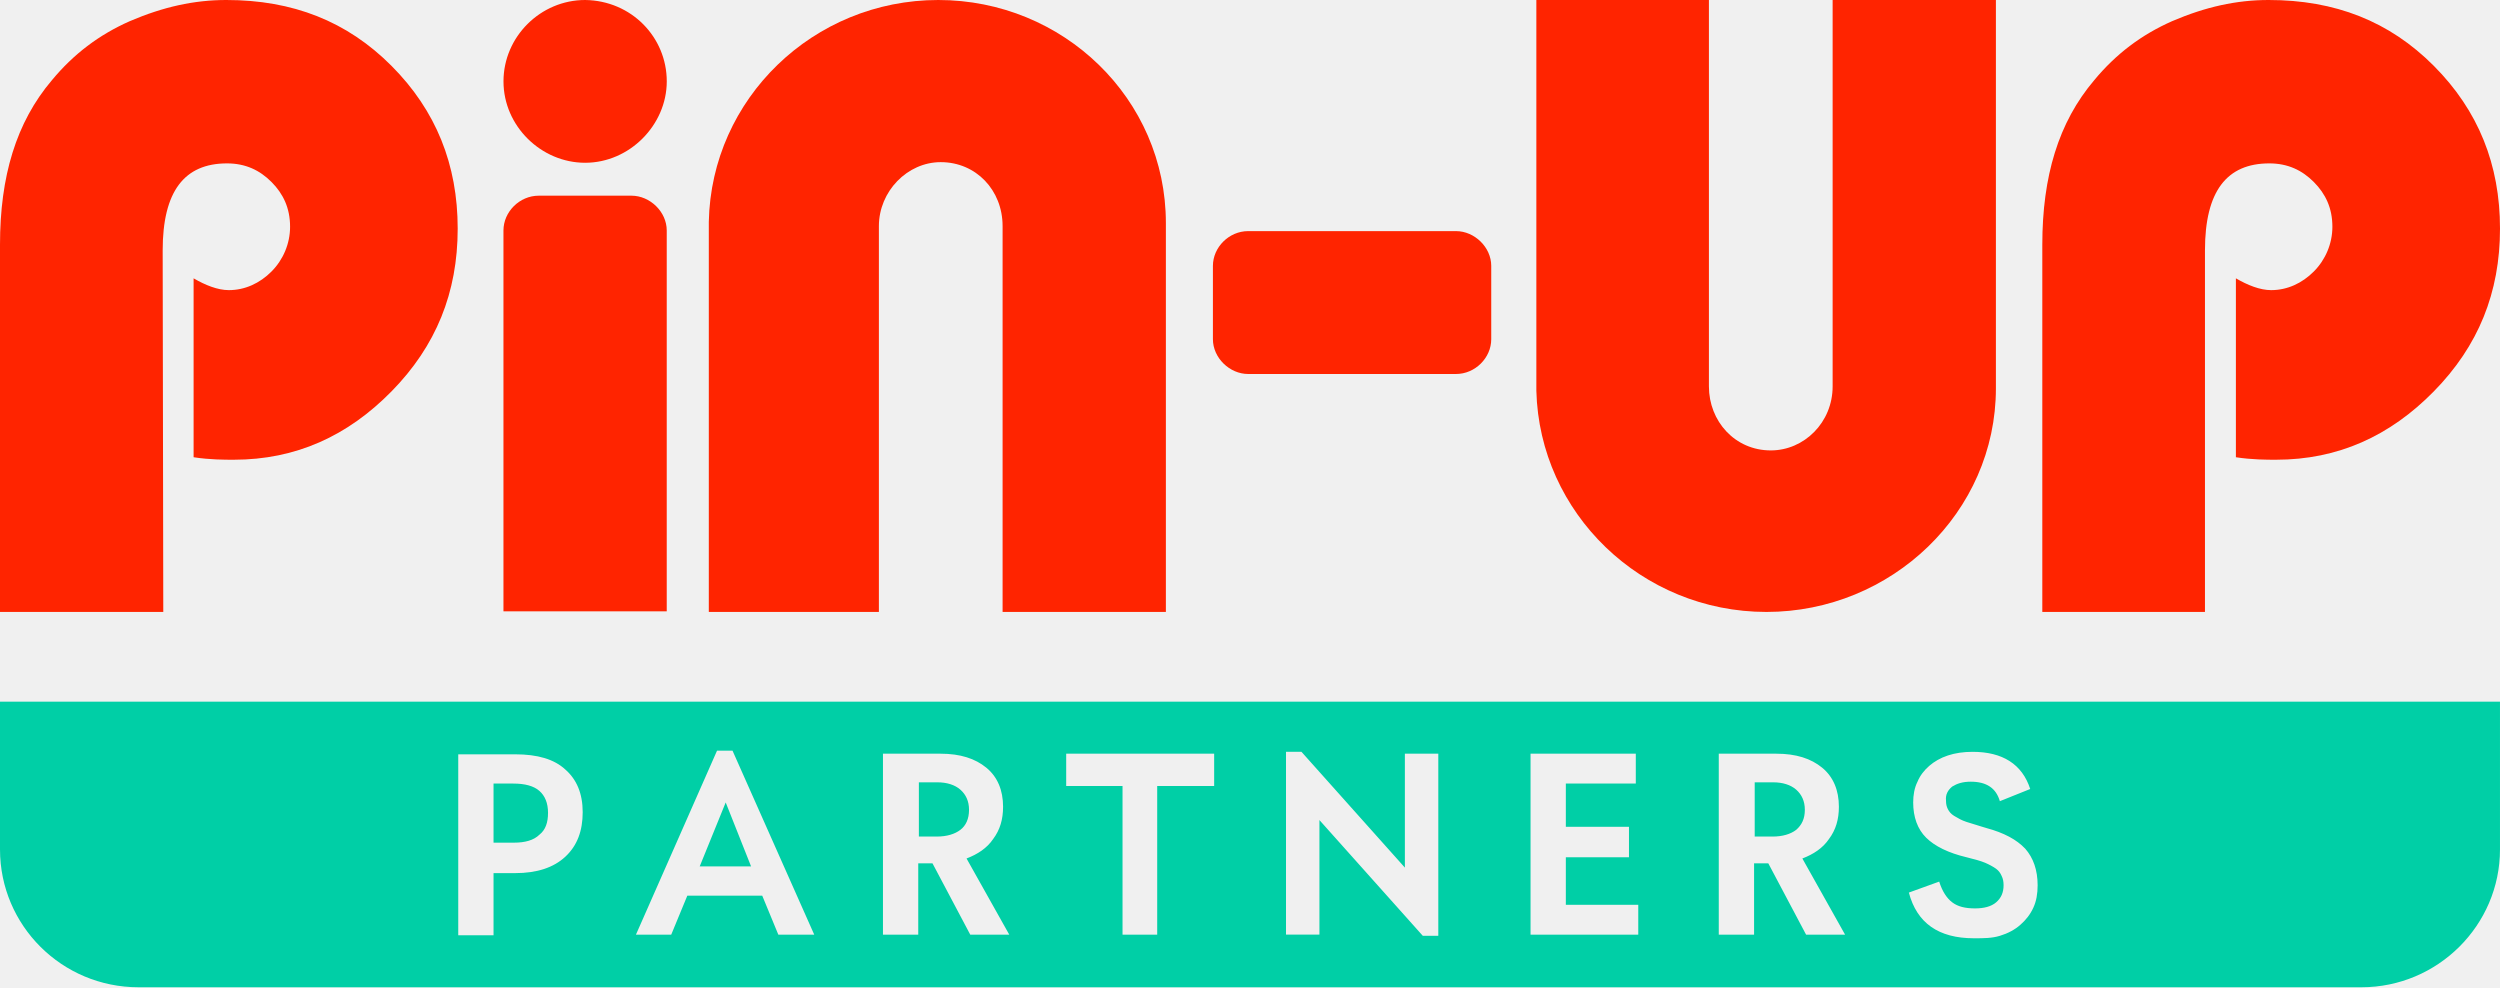
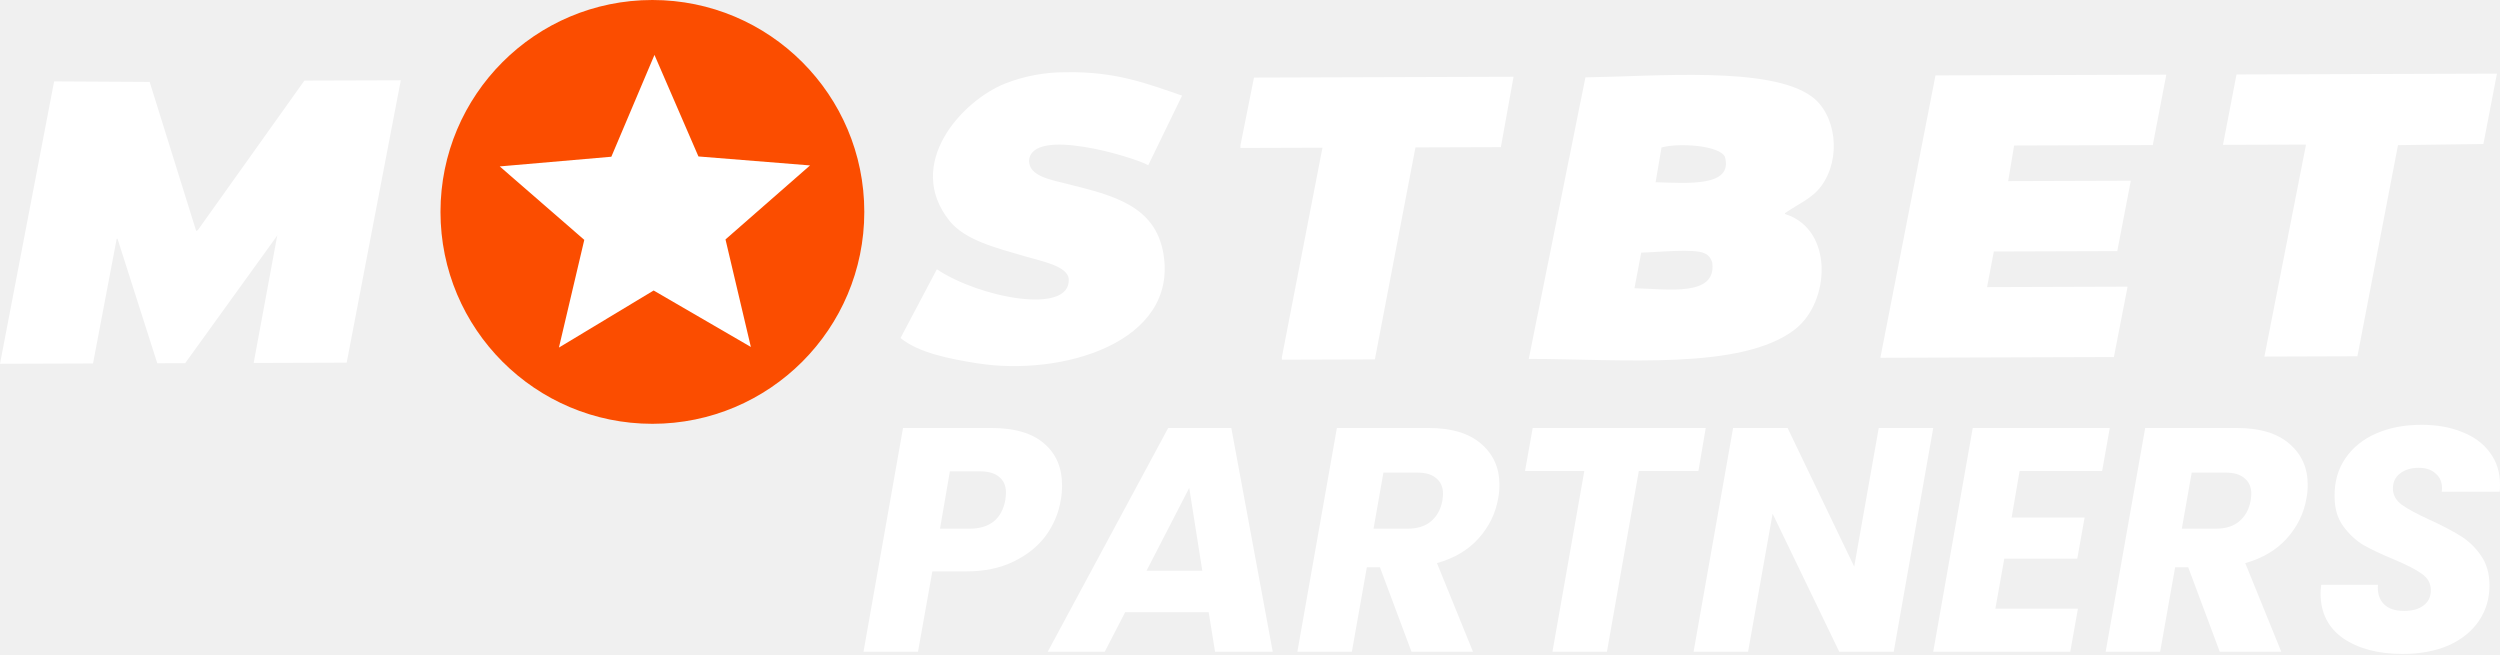
- <svg xmlns="http://www.w3.org/2000/svg" width="157" height="62" viewBox="0 0 157 62" fill="none">
-   <path d="M41.873 5.111C41.873 7.842 39.543 10.222 36.746 10.222C33.989 10.222 31.619 7.92 31.619 5.111C31.619 2.302 33.95 0 36.746 0C39.66 0.039 41.873 2.341 41.873 5.111Z" fill="#FF2400" />
-   <path d="M31.617 14.474C31.617 13.303 32.627 12.289 33.831 12.289H39.657C40.823 12.289 41.871 13.303 41.871 14.474V38.39H31.617V14.474Z" fill="#FF2400" />
-   <path d="M76.171 16.698C76.171 15.528 77.181 14.514 78.385 14.514H91.436C92.601 14.514 93.65 15.528 93.65 16.698V21.302C93.65 22.473 92.64 23.487 91.436 23.487H78.385C77.22 23.487 76.171 22.473 76.171 21.302V16.698Z" fill="#FF2400" />
-   <path d="M73.217 14.006C73.217 6.203 66.769 0 58.923 0C51.077 0 44.668 6.203 44.513 13.928V38.43H55.194V14.201C55.194 12.017 56.981 10.183 59.078 10.183C61.292 10.183 62.963 11.938 62.963 14.201V38.43H73.217V37.532V14.006Z" fill="#FF2400" />
-   <path d="M10.254 38.43H0V15.372C0 11.08 1.01 7.686 3.263 5.033C4.622 3.394 6.215 2.185 8.157 1.327C10.254 0.429 12.196 0 14.216 0C18.372 0 21.79 1.327 24.587 4.136C27.384 6.945 28.743 10.339 28.743 14.357C28.743 18.376 27.384 21.731 24.587 24.579C21.829 27.388 18.567 28.871 14.682 28.871C14.1 28.871 13.168 28.871 12.158 28.715V17.479C12.896 17.908 13.672 18.22 14.372 18.22C15.382 18.22 16.314 17.791 17.052 17.049C17.79 16.308 18.217 15.294 18.217 14.24C18.217 13.07 17.79 12.173 17.052 11.431C16.314 10.69 15.42 10.261 14.255 10.261C11.575 10.261 10.216 12.017 10.216 15.723L10.254 38.43Z" fill="#FF2400" />
-   <path d="M138.511 38.43H128.257V15.372C128.257 11.08 129.267 7.686 131.52 5.033C132.879 3.394 134.472 2.185 136.414 1.327C138.511 0.429 140.453 0 142.473 0C146.629 0 150.047 1.327 152.844 4.136C155.641 6.945 157 10.339 157 14.357C157 18.376 155.641 21.731 152.844 24.579C150.086 27.388 146.823 28.871 142.939 28.871C142.357 28.871 141.424 28.871 140.414 28.715V17.479C141.152 17.908 141.929 18.22 142.628 18.22C143.638 18.22 144.571 17.791 145.309 17.049C146.047 16.308 146.474 15.294 146.474 14.24C146.474 13.07 146.047 12.173 145.309 11.431C144.571 10.69 143.677 10.261 142.512 10.261C139.832 10.261 138.472 12.017 138.472 15.723V38.43H138.511Z" fill="#FF2400" />
-   <path d="M96.483 24.54V0.429V0H107.32V24.267C107.32 26.452 108.952 28.286 111.205 28.286C113.302 28.286 115.089 26.53 115.089 24.267V0H125.343V24.384C125.343 32.187 118.779 38.43 110.933 38.43C103.087 38.43 96.678 32.226 96.483 24.54Z" fill="#FF2400" />
-   <path fill-rule="evenodd" clip-rule="evenodd" d="M156.999 44.066H0V53.344C0 58.118 3.883 62 8.698 62H148.301C153.077 62 156.999 58.118 156.999 53.344V44.066ZM36.593 51.006C36.593 52.192 36.243 53.111 35.505 53.799C34.766 54.488 33.716 54.832 32.355 54.832H30.994V58.735H28.778V47.371H32.355C33.755 47.371 34.805 47.677 35.505 48.328C36.205 48.94 36.593 49.82 36.593 51.006ZM32.278 52.919C32.977 52.919 33.522 52.766 33.872 52.422C34.261 52.116 34.416 51.657 34.416 51.044C34.416 50.432 34.222 49.973 33.872 49.667C33.522 49.361 32.977 49.208 32.239 49.208H30.994V52.919H32.278ZM43.164 56.247H47.868L48.879 58.696H51.134L46.002 47.141H45.03L39.937 58.696H42.153L43.164 56.247ZM45.574 50.393L47.168 54.411H43.941L45.574 50.393ZM58.561 54.219H57.666V58.696H55.45V47.332H59.066C60.31 47.332 61.243 47.638 61.943 48.212C62.643 48.786 62.993 49.628 62.993 50.661C62.993 51.465 62.799 52.115 62.371 52.689C61.982 53.263 61.399 53.645 60.699 53.913L63.382 58.696H60.932L58.561 54.219ZM57.705 52.536H58.833C59.455 52.536 59.96 52.383 60.31 52.115C60.66 51.847 60.855 51.426 60.855 50.852C60.855 50.317 60.66 49.896 60.31 49.59C59.96 49.283 59.455 49.13 58.872 49.13H57.705V52.536ZM72.672 49.36H76.249V47.332H66.957V49.36H70.495V58.696H72.672V49.36ZM90.325 47.33V58.77H89.353L82.86 51.5V58.694H80.761V47.215H81.733L88.226 54.485V47.33H90.325ZM102.883 58.696V56.821H98.334V53.837H102.3V51.924H98.334V49.207H102.728V47.332H96.118V58.696H102.883ZM111.05 54.219H110.156V58.696H107.939V47.332H111.555C112.8 47.332 113.733 47.638 114.433 48.212C115.132 48.786 115.482 49.628 115.482 50.661C115.482 51.465 115.288 52.115 114.86 52.689C114.471 53.263 113.888 53.645 113.188 53.913L115.871 58.696H113.422L111.05 54.219ZM110.195 52.536H111.322C111.944 52.536 112.45 52.383 112.8 52.115C113.149 51.809 113.344 51.426 113.344 50.852C113.344 50.317 113.149 49.896 112.8 49.59C112.45 49.283 111.944 49.13 111.361 49.13H110.195V52.536ZM119.876 56.054C120.381 57.967 121.742 58.923 123.958 58.923C124.581 58.923 125.086 58.923 125.591 58.77C126.097 58.617 126.525 58.388 126.874 58.082C127.224 57.776 127.497 57.431 127.691 57.01C127.885 56.589 127.963 56.13 127.963 55.594C127.963 54.638 127.691 53.873 127.186 53.299C126.641 52.725 125.864 52.304 124.736 51.998C124.631 51.966 124.53 51.935 124.434 51.907C124.07 51.797 123.769 51.706 123.492 51.615C123.184 51.514 122.967 51.384 122.787 51.276C122.762 51.261 122.738 51.246 122.714 51.233C122.52 51.118 122.403 50.965 122.325 50.812C122.248 50.658 122.209 50.505 122.209 50.276C122.17 49.893 122.325 49.625 122.598 49.396C122.909 49.205 123.259 49.09 123.764 49.09C124.775 49.09 125.358 49.511 125.591 50.314L127.497 49.549C126.991 47.98 125.747 47.215 123.881 47.215C123.297 47.215 122.792 47.291 122.325 47.444C121.859 47.597 121.47 47.827 121.159 48.095C120.848 48.363 120.576 48.707 120.42 49.09C120.226 49.472 120.148 49.931 120.148 50.391C120.148 51.309 120.42 52.074 120.965 52.61C121.509 53.146 122.364 53.566 123.492 53.834C123.958 53.949 124.386 54.064 124.658 54.179C124.93 54.294 125.203 54.447 125.358 54.561C125.514 54.676 125.63 54.829 125.708 55.02C125.786 55.174 125.825 55.365 125.825 55.594C125.825 56.054 125.669 56.398 125.358 56.666C125.047 56.934 124.581 57.048 124.036 57.048C123.414 57.048 122.948 56.934 122.598 56.666C122.248 56.398 121.976 55.977 121.781 55.365L119.876 56.054Z" fill="#00CFA6" />
+ <svg xmlns="http://www.w3.org/2000/svg" width="359" height="94" viewBox="0 0 359 94" fill="none">
+   <path d="M93.683 60.859C110.489 60.859 124.113 47.235 124.113 30.43C124.113 13.624 110.489 0 93.683 0C76.877 0 63.254 13.624 63.254 30.43C63.254 47.235 76.877 60.859 93.683 60.859Z" fill="#FB4D00" />
+   <path fill-rule="evenodd" clip-rule="evenodd" d="M152.991 10.375C160.255 10.224 164.835 12.057 169.748 13.729C168.13 17.06 166.512 20.391 164.891 23.723C162.626 22.488 148.095 18.116 147.769 23.089C147.788 25.303 150.836 25.802 153.356 26.436C159.789 28.055 165.932 29.5 167.077 36.493C169.152 49.159 152.525 54.127 140.243 52.155C136.479 51.55 131.93 50.693 129.315 48.538C131.055 45.248 132.796 41.956 134.536 38.665C140.55 42.721 153.725 45.313 153.477 40.08C153.326 38.201 149.615 37.523 147.164 36.799C143.262 35.648 138.623 34.55 136.358 31.723C129.824 23.569 138.101 14.465 144.371 11.983C147.118 10.911 150.042 10.365 152.991 10.375ZM7.772 11.687C12.345 11.713 16.919 11.739 21.492 11.765C23.718 18.897 25.944 26.029 28.171 33.162L28.414 33.039C33.513 25.885 38.612 18.729 43.712 11.573C48.326 11.559 52.94 11.544 57.554 11.53C54.964 25.044 52.374 38.56 49.783 52.078C45.331 52.092 40.879 52.106 36.427 52.121C37.56 45.992 38.693 39.863 39.827 33.734C39.786 33.816 39.745 33.897 39.705 33.978L26.591 52.151L22.585 52.164C20.682 46.208 18.78 40.251 16.878 34.294H16.756C15.623 40.26 14.49 46.227 13.357 52.194C8.905 52.209 4.453 52.223 0 52.238C2.591 38.721 5.181 25.205 7.772 11.687ZM217.346 11.022C216.739 14.39 216.132 17.759 215.525 21.129C211.438 21.141 207.35 21.154 203.26 21.168C201.319 31.314 199.377 41.461 197.432 51.609L184.077 51.652V51.286C186.018 41.262 187.961 31.236 189.905 21.21L178.126 21.247V20.883C178.774 17.636 179.421 14.389 180.069 11.141L217.346 11.022ZM309.141 20.831L289.228 20.895C288.945 22.599 288.661 24.303 288.377 26.008L305.984 25.952L304.041 36.059C298.133 36.078 292.224 36.096 286.313 36.115C285.989 37.82 285.666 39.525 285.343 41.229C292.061 41.208 298.779 41.187 305.498 41.165V41.287C304.851 44.614 304.203 47.942 303.555 51.271L270.042 51.378V51.256C272.674 37.782 275.305 24.306 277.935 10.829L311.082 10.724C310.437 14.093 309.79 17.462 309.141 20.831ZM321.162 10.693L358.56 10.574C357.912 13.943 357.264 17.311 356.616 20.68L344.353 20.841C342.41 30.946 340.467 41.053 338.525 51.16L325.168 51.204C327.152 41.098 329.136 30.991 331.119 20.884V20.762L319.219 20.799C319.867 17.431 320.514 14.062 321.162 10.693ZM227.667 11.111C238.015 10.96 254.046 9.499 260.085 13.807C263.694 16.381 264.467 22.721 261.543 26.702C260.185 28.551 258.215 29.275 256.322 30.613V30.734C263.342 32.891 262.843 43.334 257.779 47.28C250.15 53.226 232.891 51.547 219.531 51.539C222.243 38.064 224.955 24.588 227.667 11.111ZM237.745 26.169C242.398 26.304 248.907 26.851 247.7 22.529C246.944 20.872 241.068 20.483 238.594 21.177L237.745 26.169ZM235.681 36.276C235.357 37.98 235.033 39.685 234.709 41.39C239.464 41.498 246.531 42.664 245.879 37.704C245.633 36.949 245.255 36.57 244.787 36.389C243.392 35.636 237.773 36.246 235.681 36.276Z" fill="white" />
+   <path fill-rule="evenodd" clip-rule="evenodd" d="M93.981 7.885C96.085 12.745 98.19 17.606 100.295 22.467L116.323 23.755C112.276 27.297 108.229 30.838 104.181 34.381C105.395 39.529 106.609 44.676 107.824 49.824L93.86 41.715C89.327 44.447 84.794 47.179 80.261 49.912C81.475 44.757 82.689 39.601 83.903 34.445C79.856 30.93 75.809 27.413 71.761 23.897C77.103 23.434 82.445 22.971 87.789 22.507C89.853 17.634 91.917 12.759 93.981 7.885Z" fill="white" />
+   <path d="M344.995 93.906C341.517 93.906 338.68 93.158 336.483 91.663C334.317 90.138 333.233 87.987 333.233 85.21C333.233 84.936 333.264 84.524 333.325 83.975H341.471C341.38 85.134 341.654 86.049 342.295 86.721C342.936 87.392 343.912 87.727 345.224 87.727C346.414 87.727 347.345 87.468 348.016 86.949C348.718 86.431 349.068 85.698 349.068 84.753C349.068 83.776 348.626 82.983 347.741 82.373C346.887 81.763 345.544 81.076 343.714 80.313C341.944 79.581 340.495 78.895 339.366 78.254C338.268 77.583 337.307 76.683 336.483 75.554C335.659 74.425 335.247 73.006 335.247 71.297C335.217 69.192 335.735 67.362 336.803 65.805C337.871 64.249 339.351 63.059 341.242 62.236C343.134 61.412 345.3 61 347.741 61C349.938 61 351.891 61.351 353.599 62.053C355.308 62.724 356.635 63.715 357.581 65.027C358.527 66.309 359 67.834 359 69.604C359 70.062 358.984 70.397 358.954 70.611H350.625C350.655 70.489 350.67 70.306 350.67 70.062C350.67 69.207 350.365 68.521 349.755 68.002C349.175 67.453 348.367 67.178 347.329 67.178C346.231 67.178 345.331 67.453 344.629 68.002C343.958 68.521 343.622 69.238 343.622 70.153C343.622 71.069 344.049 71.847 344.904 72.487C345.758 73.097 347.085 73.814 348.885 74.638C350.686 75.462 352.15 76.225 353.279 76.927C354.438 77.628 355.43 78.574 356.254 79.764C357.078 80.924 357.489 82.358 357.489 84.066C357.489 85.958 356.986 87.651 355.979 89.146C354.972 90.641 353.523 91.816 351.631 92.67C349.74 93.494 347.528 93.906 344.995 93.906Z" fill="white" />
+   <path d="M321.182 61.458C324.507 61.458 327.04 62.22 328.779 63.746C330.518 65.241 331.387 67.194 331.387 69.604C331.387 70.306 331.326 70.962 331.204 71.572C330.838 73.708 329.908 75.615 328.413 77.293C326.918 78.971 324.919 80.161 322.417 80.862L327.589 93.585H318.756L314.225 81.457H312.349L310.198 93.585H302.372L308.047 61.458H321.182ZM323.195 71.892C323.256 71.404 323.287 71.084 323.287 70.931C323.287 69.955 322.966 69.207 322.326 68.689C321.716 68.139 320.8 67.865 319.58 67.865H314.729L313.31 75.92H318.161C319.595 75.92 320.724 75.569 321.548 74.867C322.402 74.165 322.951 73.174 323.195 71.892Z" fill="white" />
+   <path d="M290.014 67.636L288.87 74.318H299.35L298.298 80.222H287.817L286.536 87.407H298.389L297.291 93.585H277.611L283.286 61.458H302.966L301.867 67.636H290.014Z" fill="white" />
+   <path d="M271.939 93.585H264.113L254.548 73.769L251.024 93.585H243.198L248.873 61.458H256.699L266.264 81.366L269.788 61.458H277.614L271.939 93.585Z" fill="white" />
+   <path d="M244.945 61.458L243.892 67.636H235.334L230.757 93.585H222.931L227.508 67.636H218.995L220.094 61.458H244.945Z" fill="white" />
+   <path d="M205.113 61.458C208.438 61.458 210.971 62.22 212.71 63.746C214.449 65.241 215.318 67.194 215.318 69.604C215.318 70.306 215.257 70.962 215.135 71.572C214.769 73.708 213.839 75.615 212.344 77.293C210.849 78.971 208.85 80.161 206.348 80.862L211.52 93.585H202.687L198.156 81.457H196.28L194.129 93.585H186.303L191.978 61.458H205.113ZM207.126 71.892C207.187 71.404 207.218 71.084 207.218 70.931C207.218 69.955 206.897 69.207 206.257 68.689C205.647 68.139 204.731 67.865 203.511 67.865H198.66L197.241 75.92H202.092C203.526 75.92 204.655 75.569 205.479 74.867C206.333 74.165 206.882 73.174 207.126 71.892Z" fill="white" />
+   <path d="M173.566 87.91H161.575L158.646 93.585H150.454L167.753 61.458H176.815L182.764 93.585H174.481L173.566 87.91ZM172.65 81.961L170.774 70.062L164.641 81.961H172.65Z" fill="white" />
+   <path d="M152.329 71.801C152.024 73.662 151.307 75.371 150.178 76.927C149.049 78.452 147.509 79.688 145.556 80.634C143.634 81.579 141.361 82.052 138.737 82.052H133.885L131.826 93.585H124L129.675 61.458H142.352C145.708 61.458 148.241 62.205 149.949 63.7C151.658 65.165 152.512 67.163 152.512 69.695C152.512 70.458 152.451 71.16 152.329 71.801ZM139.194 75.92C142.123 75.92 143.847 74.547 144.366 71.801C144.427 71.313 144.457 70.962 144.457 70.748C144.457 69.772 144.137 69.024 143.496 68.506C142.886 67.956 141.94 67.682 140.659 67.682H136.403L134.984 75.92H139.194Z" fill="white" />
</svg>
